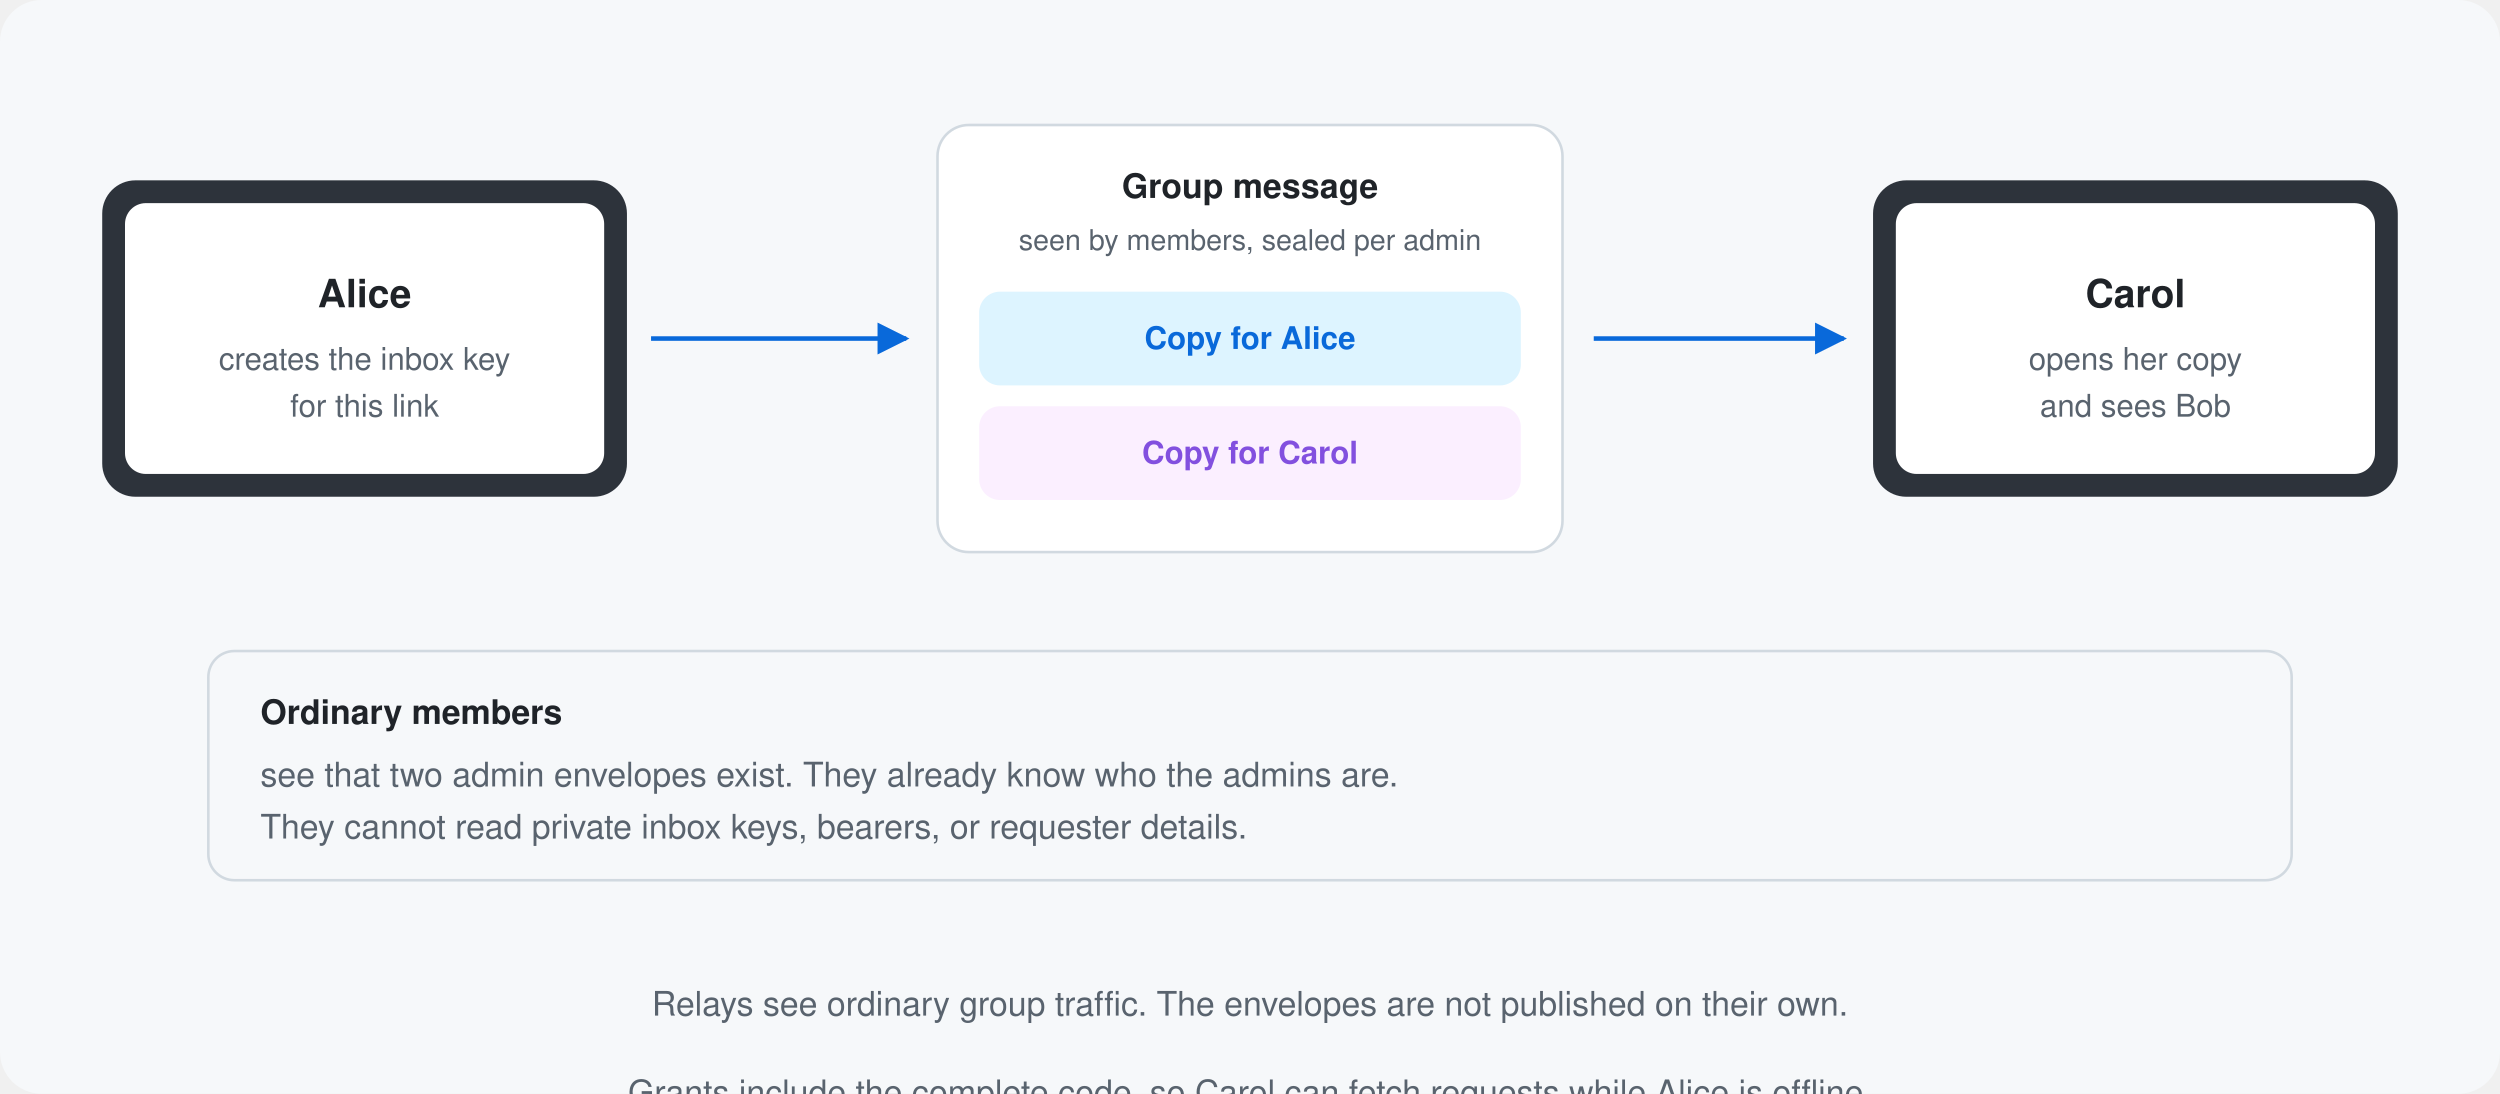
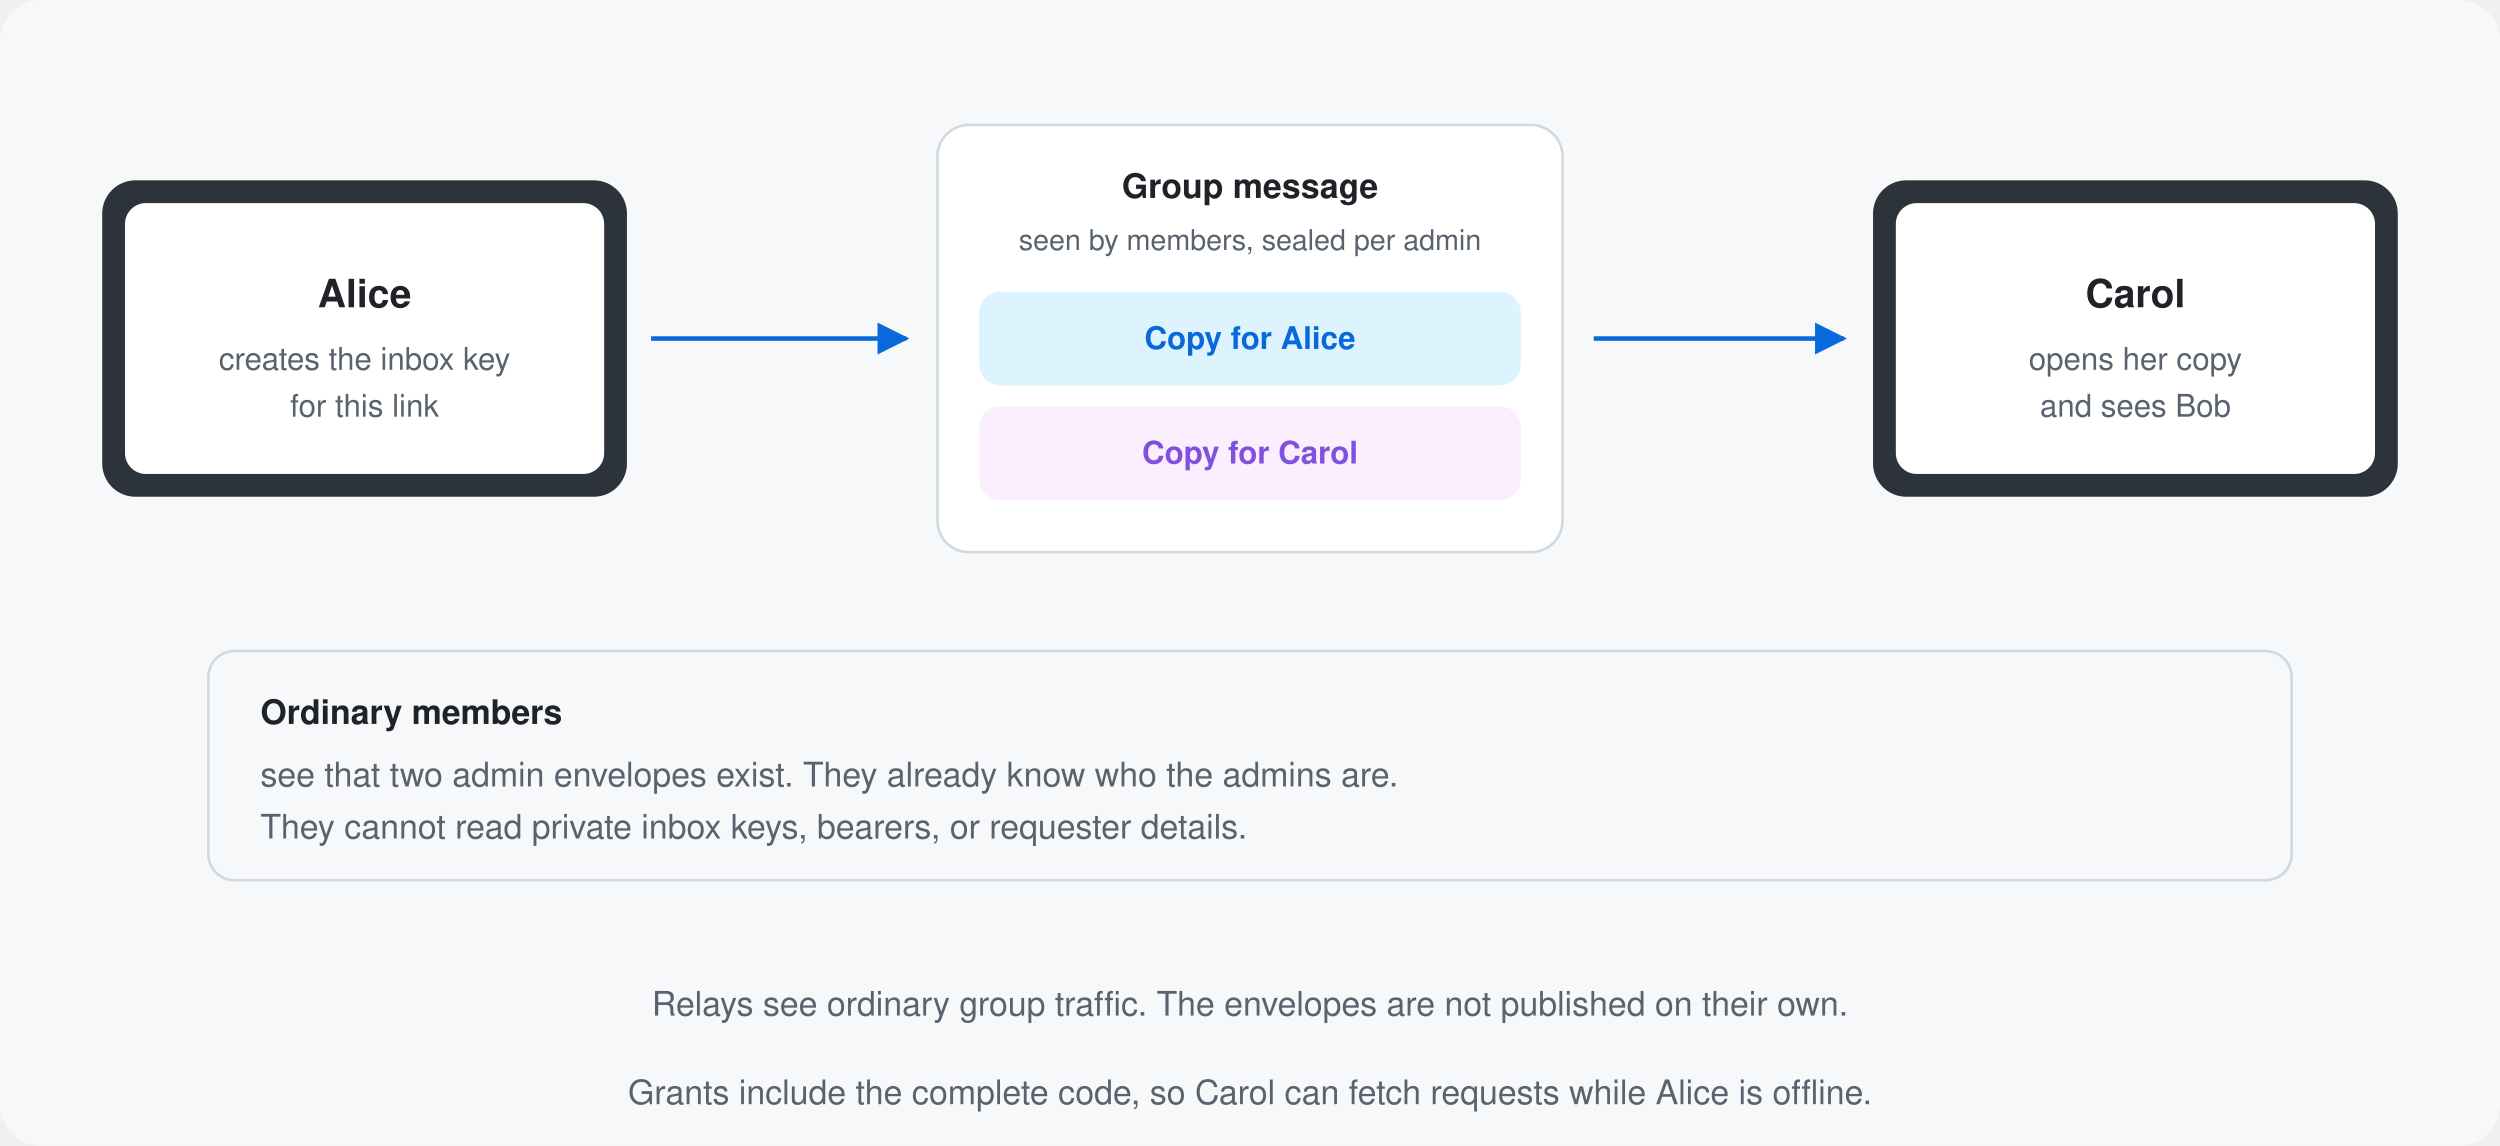
- <svg xmlns="http://www.w3.org/2000/svg" viewBox="0 0 960 420" width="960" height="420" role="img" aria-labelledby="title desc">
+ <svg xmlns="http://www.w3.org/2000/svg" viewBox="0 0 960 440" width="960" height="440" role="img" aria-labelledby="title desc">
  <style>
text{font-family:-apple-system, BlinkMacSystemFont, 'Segoe UI', Helvetica, Arial, sans-serif} .mono{font-family:ui-monospace, SFMono-Regular, Menlo, Consolas, monospace}
.bg{fill:#f6f8fa}
.t{fill:#1f2328} .m{fill:#59636e} .a{fill:#0969da} .d{fill:#cf222e}
.g{fill:#1a7f37} .y{fill:#9a6700} .r{fill:#8250df} .f{fill:#afb8c1}
.frame{fill:#2d333b;stroke:#2d333b} .scr{fill:#ffffff}
.card{fill:#f6f8fa;stroke:#d1d9e0} .cardf{fill:#ffffff;stroke:#d1d9e0}
.ln{fill:none;stroke:#d1d9e0} .lnf{fill:#d1d9e0}
.btn{fill:#0969da} .btn2{fill:#ffffff;stroke:#d1d9e0} .btnd{fill:#ffffff;stroke:#cf222e}
.ta{fill:#ddf4ff} .td{fill:#ffebe9} .tg{fill:#dafbe1} .ty{fill:#fff8c5} .tr{fill:#fbefff}
.sa{stroke:#0969da} .sd{stroke:#cf222e} .sg{stroke:#1a7f37} .sy{stroke:#9a6700}
.sr{stroke:#8250df} .sm{stroke:#59636e} .sf{stroke:#afb8c1} .sl{stroke:#d1d9e0}
.arr{fill:none;stroke-width:1.75} .dash{stroke-dasharray:5 4}
.grp{fill:#ddf4ff;stroke:#0969da;stroke-dasharray:6 4;fill-opacity:.45}
.grpx{fill:none;stroke:#afb8c1;stroke-dasharray:6 4}
@media (prefers-color-scheme: dark){
.bg{fill:#151b23}
.t{fill:#e6edf3} .m{fill:#9198a1} .a{fill:#4493f8} .d{fill:#f85149}
.g{fill:#3fb950} .y{fill:#d29922} .r{fill:#ab7df8} .f{fill:#484f58}
.frame{fill:#2f3742;stroke:#4a535e} .scr{fill:#0d1117}
.card{fill:#151b23;stroke:#3d444d} .cardf{fill:#0d1117;stroke:#3d444d}
.ln{fill:none;stroke:#3d444d} .lnf{fill:#3d444d}
.btn{fill:#1f6feb} .btn2{fill:#0d1117;stroke:#3d444d} .btnd{fill:#0d1117;stroke:#f85149}
.ta{fill:#12294a} .td{fill:#3c1618} .tg{fill:#12261e} .ty{fill:#2e2610} .tr{fill:#2a1d45}
.sa{stroke:#4493f8} .sd{stroke:#f85149} .sg{stroke:#3fb950} .sy{stroke:#d29922}
.sr{stroke:#ab7df8} .sm{stroke:#9198a1} .sf{stroke:#484f58} .sl{stroke:#3d444d}
.arr{fill:none;stroke-width:1.75} .dash{stroke-dasharray:5 4}
.grp{fill:#12294a;stroke:#4493f8;stroke-dasharray:6 4;fill-opacity:.45}
.grpx{fill:none;stroke:#484f58;stroke-dasharray:6 4}
}
</style>
  <defs>
    <marker id="ha" viewBox="0 0 10 10" refX="9" refY="5" markerWidth="7" markerHeight="7" orient="auto-start-reverse">
      <path d="M0,0 L10,5 L0,10 z" class="a" />
    </marker>
    <marker id="hm" viewBox="0 0 10 10" refX="9" refY="5" markerWidth="7" markerHeight="7" orient="auto-start-reverse">
      <path d="M0,0 L10,5 L0,10 z" class="m" />
    </marker>
    <marker id="hd" viewBox="0 0 10 10" refX="9" refY="5" markerWidth="7" markerHeight="7" orient="auto-start-reverse">
      <path d="M0,0 L10,5 L0,10 z" class="d" />
    </marker>
    <marker id="hg" viewBox="0 0 10 10" refX="9" refY="5" markerWidth="7" markerHeight="7" orient="auto-start-reverse">
      <path d="M0,0 L10,5 L0,10 z" class="g" />
    </marker>
    <marker id="hy" viewBox="0 0 10 10" refX="9" refY="5" markerWidth="7" markerHeight="7" orient="auto-start-reverse">
      <path d="M0,0 L10,5 L0,10 z" class="y" />
    </marker>
  </defs>
-   <rect class="bg" x="0" y="0" width="960" height="420" rx="16" />
+   <rect class="bg" x="0" y="0" width="960" height="440" rx="16" />
  <g transform="translate(40,70)">
    <rect x="0" y="0" width="200" height="120" rx="12" class="frame" stroke-width="1.5" />
    <rect x="8" y="8" width="184" height="104" rx="8" class="scr" />
    <text x="100" y="48" class="t" font-size="15" font-weight="700" text-anchor="middle">Alice</text>
    <text x="100" y="72" class="m" font-size="12" text-anchor="middle">creates the inbox key</text>
    <text x="100" y="90" class="m" font-size="12" text-anchor="middle">for this link</text>
  </g>
  <g transform="translate(360,48)">
    <rect x="0" y="0" width="240" height="164" rx="12" class="cardf" />
    <text x="120" y="28" class="t" font-size="13" font-weight="700" text-anchor="middle">Group message</text>
    <text x="120" y="48" class="m" font-size="11" text-anchor="middle">seen by members, sealed per admin</text>
    <rect x="16" y="64" width="208" height="36" rx="8" class="ta" />
    <text x="120" y="86" class="a" font-size="12" font-weight="600" text-anchor="middle">Copy for Alice</text>
    <rect x="16" y="108" width="208" height="36" rx="8" class="tr" />
    <text x="120" y="130" class="r" font-size="12" font-weight="600" text-anchor="middle">Copy for Carol</text>
  </g>
  <g transform="translate(720,70)">
    <rect x="0" y="0" width="200" height="120" rx="12" class="frame" stroke-width="1.5" />
    <rect x="8" y="8" width="184" height="104" rx="8" class="scr" />
    <text x="100" y="48" class="t" font-size="15" font-weight="700" text-anchor="middle">Carol</text>
    <text x="100" y="72" class="m" font-size="12" text-anchor="middle">opens her copy</text>
    <text x="100" y="90" class="m" font-size="12" text-anchor="middle">and sees Bob</text>
  </g>
  <path d="M250,130 H348" class="arr sa" marker-end="url(#ha)" />
  <path d="M612,130 H708" class="arr sa" marker-end="url(#ha)" />
  <rect x="80" y="250" width="800" height="88" rx="10" class="card" />
  <text x="100" y="278" class="t" font-size="13" font-weight="700">Ordinary members</text>
  <text x="100" y="302" class="m" font-size="13">see that two admin envelopes exist. They already know who the admins are.</text>
  <text x="100" y="322" class="m" font-size="13">They cannot read private inbox keys, bearers, or requester details.</text>
  <text x="480" y="390" class="m" font-size="13" text-anchor="middle">Relays see ordinary group traffic. The envelopes are not published on their own.</text>
  <text x="480" y="424" class="m" font-size="13" text-anchor="middle">Grants include the complete code, so Carol can fetch requests while Alice is offline.</text>
</svg>
